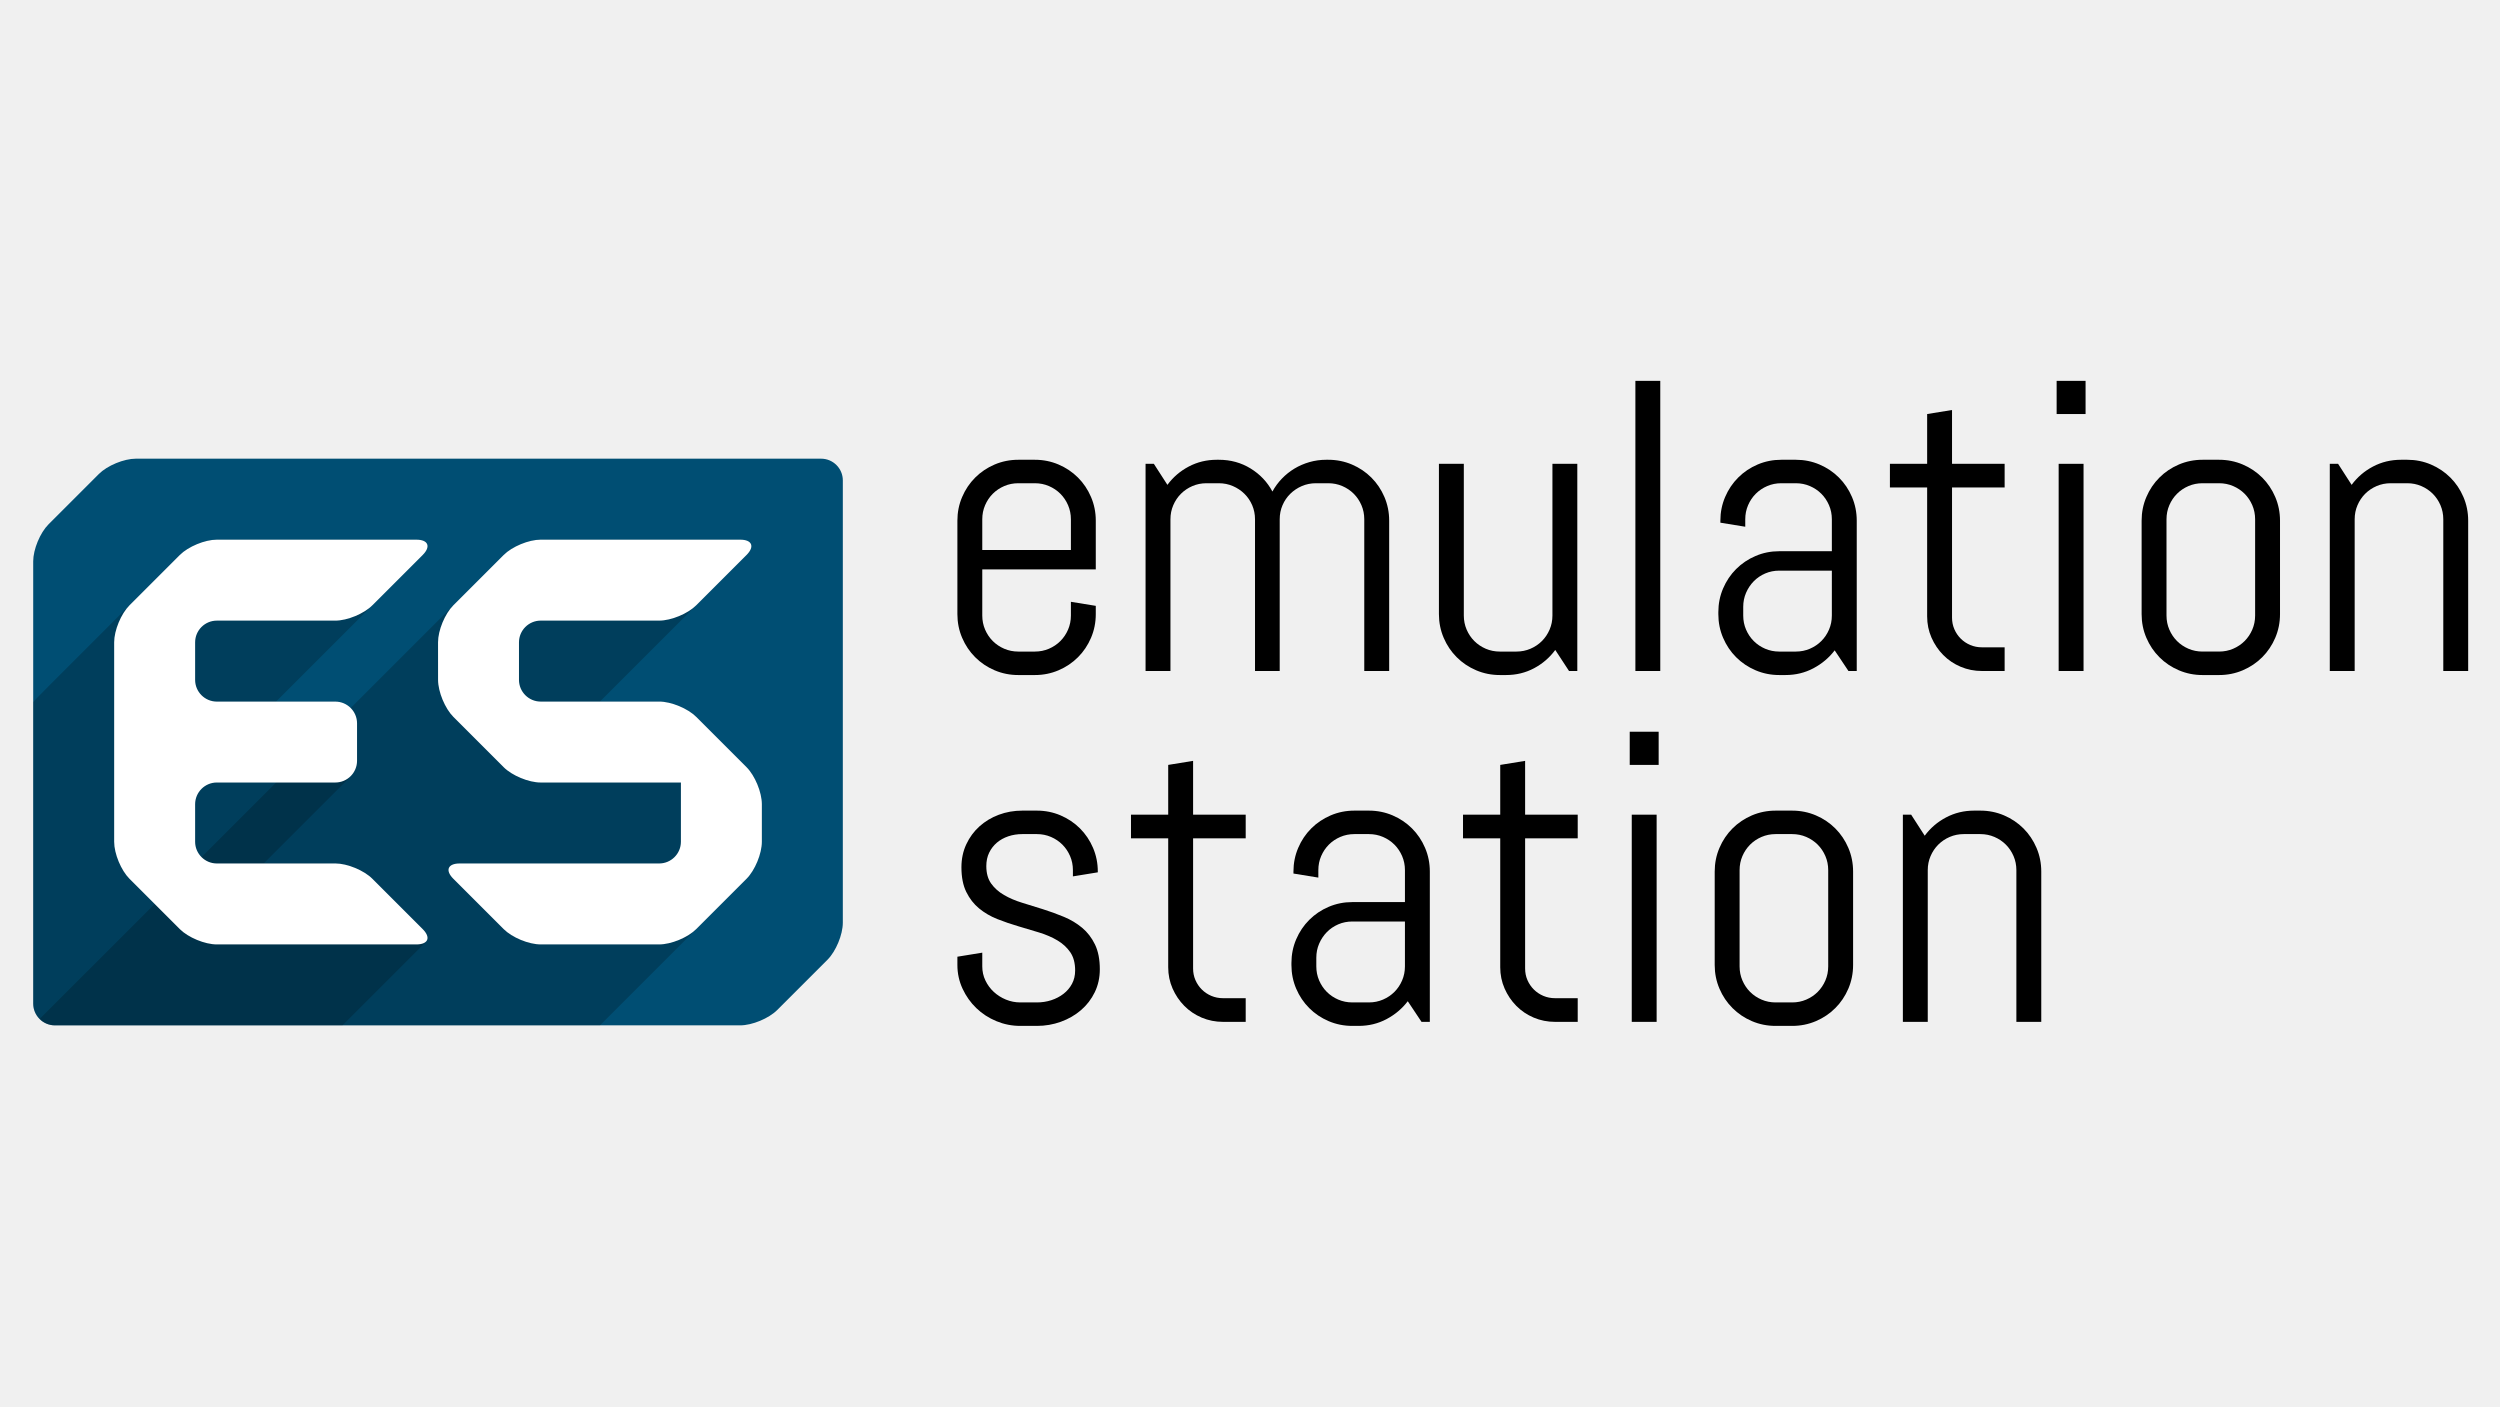
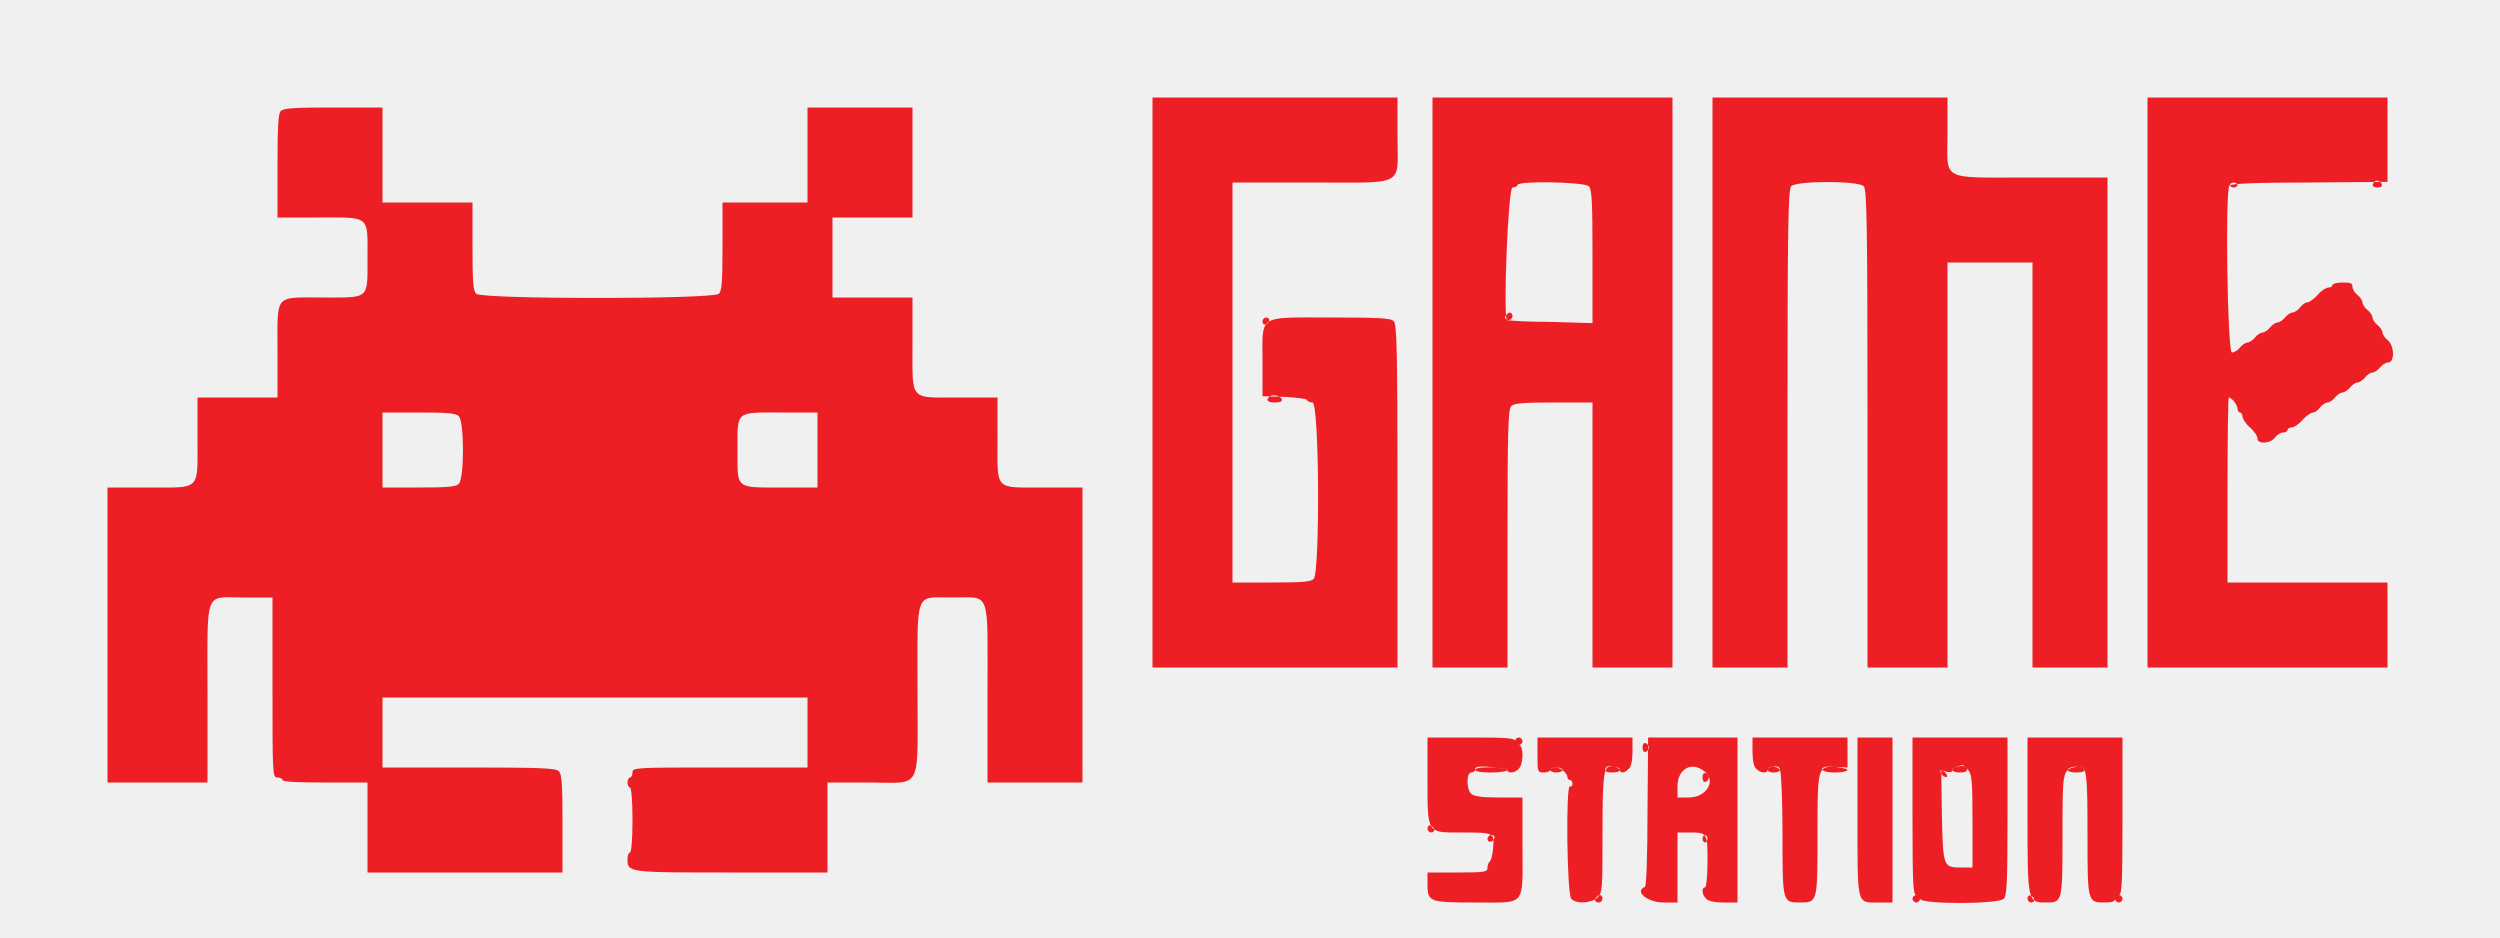
- <svg xmlns="http://www.w3.org/2000/svg" version="1.1" id="Ebene_1" x="0px" y="0px" width="1280px" height="720px" viewBox="0 0 1280 720" enable-background="new 0 0 1280 720" xml:space="preserve">
-   <path fill="#C90012" d="M431.529,442.097L431.529,442.097L431.529,442.097z" />
-   <path fill="#C90012" d="M431.529,359.216L431.529,359.216L431.529,359.216z" />
-   <path fill="#C90012" d="M431.529,276.306L431.529,276.306L431.529,276.306z" />
-   <path fill="#C90012" d="M431.529,317.753L431.529,317.753L431.529,317.753z" />
-   <path fill="#C90012" d="M431.529,483.544L431.529,483.544L431.529,483.544z" />
-   <path fill="#C90012" d="M431.529,400.642L431.529,400.642L431.529,400.642z" />
-   <path fill="#C90012" d="M431.529,234.842L431.529,234.842L431.529,234.842z" />
-   <path fill="#004E73" d="M431.529,245.951c0-6.11-4.999-11.108-11.105-11.108H69.563c-6.112,0-14.644,3.534-18.963,7.855  l-25.745,25.745C20.533,272.764,17,281.296,17,287.406v226.468c0,6.111,4.999,11.109,11.106,11.109h350.86  c6.107,0,14.643-3.535,18.963-7.854l25.741-25.736c4.32-4.317,7.854-12.853,7.854-18.965L431.529,245.951z" />
-   <path opacity="0.2" enable-background="new    " d="M382.22,392.789l-25.73-25.729c-4.319-4.318-12.854-7.854-18.963-7.852H318.28  c-6.112,0.001-11.11,0.001-11.11,0.001s3.532-3.534,7.854-7.855l67.197-67.193c4.32-4.321,2.854-7.855-3.253-7.855H276.832  c-6.111,0-14.643,3.534-18.963,7.855L25.142,516.86c-1.825,1.822-3.517,3.514-4.871,4.867c2.012,2.01,4.786,3.258,7.836,3.258  c0.005,0,0.01,0,0.016,0h99.953h167.988c6.111,0,11.122-0.012,11.133-0.023c0.015-0.016,3.559-3.562,7.88-7.88l67.144-67.132  c4.32-4.316,7.853-12.852,7.853-18.963v-19.235C390.073,405.64,386.54,397.104,382.22,392.789z" />
-   <path fill="#FFFFFF" d="M276.824,400.649c-6.108,0-14.643-3.536-18.96-7.857l-25.71-25.718c-4.321-4.321-7.857-12.855-7.865-18.966  l-0.012-19.246c-0.008-6.11,3.525-14.643,7.846-18.964l25.741-25.737c4.321-4.321,12.852-7.855,18.963-7.855h102.14  c6.107,0,7.573,3.534,3.253,7.855l-25.741,25.737c-4.321,4.321-12.852,7.855-18.963,7.855h-60.688  c-6.112,0-11.11,4.998-11.11,11.108v19.246c0,6.11,4.998,11.108,11.106,11.106l60.702-0.007c6.108-0.002,14.644,3.533,18.963,7.852  l25.73,25.729c4.32,4.315,7.853,12.851,7.853,18.963v19.235c0,6.11-3.532,14.646-7.853,18.963l-25.741,25.74  c-4.321,4.317-12.852,7.854-18.963,7.854h-60.688c-6.112,0-14.643-3.536-18.963-7.854l-25.741-25.74  c-4.32-4.316-2.858-7.854,3.253-7.854h102.14c6.112,0,11.11-4.998,11.11-11.109V411.75c0-6.112,0-11.11,0.003-11.11  c0.004,0-4.994,0-11.103,0L276.824,400.649z" />
-   <g opacity="0.2">
-     <path d="M17.008,370.877c0-6.11,0-11.238,0-11.393c0-0.155,3.532-3.818,7.854-8.138l67.185-67.186   c4.321-4.321,12.855-7.855,18.963-7.855h102.15c6.108,0,7.574,3.534,3.253,7.855l-67.197,67.182   c-4.32,4.321-7.853,7.855-7.853,7.855s4.998,0.002,11.11,0.006l19.228,0.007c6.108,0.004,10.75,4.993,10.318,11.086l-1.114,15.592   c-0.433,6.092-1.707,11.998-2.833,13.123c-1.125,1.125-5.576,5.58-9.896,9.896l-25.201,25.201c-4.32,4.316-7.885,7.885-7.922,7.918   c-0.034,0.035,4.933,0.065,11.041,0.062h17.979c6.108-0.004,14.784,3.379,19.281,7.518l26.836,24.695   c4.497,4.137,8.181,7.623,8.058,7.75c-0.126,0.126-3.766,3.762-8.087,8.083l-34.827,34.849l-147.212,0.002   c-6.107,0-11.105-4.998-11.105-11.11L17.008,370.877z" />
-   </g>
-   <path fill="#FFFFFF" d="M111.01,442.097c-6.107,0-11.105-4.998-11.105-11.109v-19.235c0-6.112,4.998-11.11,11.105-11.11h60.69  c6.108,0,11.106-4.998,11.106-11.109v-19.204c0-6.112-4.998-11.11-11.106-11.11h-60.69c-6.107,0-11.105-4.998-11.105-11.108v-19.246  c0-6.11,4.998-11.108,11.105-11.108h60.69c6.108,0,14.643-3.534,18.964-7.854l25.749-25.741c4.321-4.319,2.855-7.853-3.253-7.853  H111.01c-6.107,0-14.643,3.534-18.963,7.855L66.31,309.9c-4.32,4.321-7.857,12.854-7.857,18.964v102.125  c0,6.111,3.537,14.646,7.857,18.963l25.737,25.74c4.321,4.317,12.855,7.854,18.963,7.854h102.143c6.112,0,7.574-3.536,3.253-7.856  l-25.741-25.744c-4.32-4.321-12.854-7.857-18.964-7.857L111.01,442.097z" />
-   <g>
-     <path d="M558.605,326.562c-1.623,3.8-3.85,7.115-6.682,9.943c-2.832,2.836-6.146,5.06-9.947,6.682   c-3.796,1.623-7.838,2.434-12.117,2.434h-8.496c-4.283,0-8.324-0.812-12.121-2.434c-3.8-1.623-7.115-3.846-9.942-6.682   c-2.836-2.828-5.063-6.143-6.683-9.943c-1.626-3.796-2.434-7.838-2.434-12.121v-47.858c0-4.282,0.808-8.324,2.434-12.12   c1.619-3.801,3.847-7.115,6.683-9.947c2.827-2.833,6.143-5.056,9.942-6.682c3.796-1.619,7.838-2.434,12.121-2.434h8.496   c4.279,0,8.32,0.815,12.117,2.434c3.8,1.626,7.115,3.85,9.947,6.682s5.06,6.146,6.682,9.947c1.623,3.796,2.434,7.838,2.434,12.12   v24.964h-58.114v23.618c0,2.556,0.481,4.956,1.45,7.202c0.965,2.243,2.277,4.195,3.935,5.852c1.661,1.657,3.609,2.97,5.855,3.938   c2.243,0.964,4.643,1.447,7.199,1.447h8.496c2.553,0,4.952-0.482,7.199-1.447c2.243-0.968,4.195-2.281,5.852-3.938   c1.657-1.657,2.971-3.609,3.938-5.852c0.964-2.246,1.451-4.646,1.451-7.202v-7.042l12.739,2.07v4.248   C561.038,318.724,560.228,322.765,558.605,326.562z M548.299,265.855c0-2.553-0.486-4.952-1.451-7.199   c-0.968-2.243-2.281-4.194-3.938-5.852c-1.656-1.658-3.608-2.97-5.852-3.938c-2.247-0.964-4.646-1.45-7.199-1.45h-8.496   c-2.557,0-4.956,0.486-7.199,1.45c-2.246,0.969-4.194,2.281-5.855,3.938c-1.657,1.657-2.97,3.609-3.934,5.852   c-0.969,2.247-1.451,4.646-1.451,7.199V281.6h45.375L548.299,265.855L548.299,265.855z" />
-     <path d="M698.506,343.55v-77.695c0-2.553-0.482-4.952-1.45-7.199c-0.969-2.243-2.277-4.194-3.938-5.852   c-1.652-1.657-3.608-2.97-5.852-3.938c-2.247-0.964-4.646-1.45-7.199-1.45h-6.317c-2.558,0-4.956,0.486-7.202,1.45   c-2.243,0.969-4.21,2.281-5.902,3.938c-1.695,1.657-3.023,3.609-3.991,5.852c-0.965,2.247-1.445,4.646-1.445,7.199v77.695h-12.643   v-77.695c0-2.553-0.482-4.952-1.45-7.199c-0.968-2.243-2.296-4.194-3.987-5.852c-1.691-1.657-3.658-2.97-5.905-3.938   c-2.242-0.964-4.643-1.45-7.199-1.45h-6.318c-2.557,0-4.956,0.486-7.198,1.45c-2.247,0.969-4.195,2.281-5.855,3.938   c-1.657,1.657-2.97,3.609-3.935,5.852c-0.968,2.247-1.45,4.646-1.45,7.199v77.695h-12.741V237.474h4.244l6.943,10.773   c2.899-3.938,6.54-7.061,10.93-9.376c4.382-2.312,9.166-3.471,14.344-3.471h1.037c6.009,0,11.428,1.485,16.266,4.455   c4.833,2.97,8.562,6.908,11.187,11.811c1.312-2.419,2.936-4.627,4.869-6.629c1.933-2.005,4.075-3.712,6.422-5.128   c2.35-1.416,4.906-2.522,7.669-3.318c2.76-0.792,5.626-1.19,8.596-1.19h1.037c4.279,0,8.32,0.815,12.121,2.434   c3.796,1.626,7.114,3.85,9.946,6.682c2.828,2.832,5.056,6.146,6.683,9.947c1.618,3.796,2.435,7.838,2.435,12.12v76.968h-12.747   V343.55z" />
-     <path d="M803.343,343.55l-7.046-10.773c-2.901,3.938-6.525,7.061-10.878,9.376c-4.348,2.312-9.115,3.467-14.294,3.467h-3.211   c-4.286,0-8.323-0.812-12.12-2.434c-3.801-1.623-7.114-3.846-9.946-6.682c-2.832-2.828-5.061-6.143-6.684-9.943   c-1.622-3.796-2.434-7.838-2.434-12.121v-76.966h12.744v77.691c0,2.556,0.481,4.956,1.446,7.202   c0.969,2.243,2.28,4.195,3.938,5.852c1.657,1.657,3.609,2.97,5.852,3.938c2.242,0.964,4.646,1.447,7.203,1.447h8.496   c2.549,0,4.952-0.482,7.194-1.447c2.243-0.968,4.198-2.281,5.854-3.938c1.657-1.657,2.971-3.609,3.936-5.852   c0.969-2.246,1.454-4.646,1.454-7.202v-77.691h12.736V343.55H803.343z" />
-     <path d="M837.319,343.55V195h12.74v148.55H837.319z" />
-     <path d="M946.404,343.55l-7.046-10.567c-2.9,3.8-6.525,6.854-10.881,9.17c-4.348,2.312-9.116,3.467-14.29,3.467h-3.215   c-4.282,0-8.32-0.812-12.116-2.434c-3.805-1.623-7.119-3.846-9.947-6.682c-2.836-2.828-5.062-6.143-6.682-9.943   c-1.627-3.796-2.436-7.838-2.436-12.121v-1.037c0-4.279,0.809-8.32,2.436-12.121c1.618-3.796,3.846-7.111,6.682-9.943   c2.828-2.832,6.144-5.06,9.947-6.682c3.796-1.623,7.834-2.434,12.116-2.434h26.936v-16.368c0-2.553-0.481-4.952-1.45-7.199   c-0.969-2.243-2.276-4.194-3.938-5.852c-1.653-1.657-3.609-2.97-5.853-3.938c-2.246-0.964-4.646-1.45-7.198-1.45h-7.459   c-2.558,0-4.956,0.486-7.198,1.45c-2.247,0.969-4.195,2.281-5.856,3.938c-1.652,1.657-2.97,3.609-3.934,5.852   c-0.969,2.247-1.451,4.646-1.451,7.199v3.835l-12.74-2.075v-1.033c0-4.282,0.812-8.324,2.436-12.12   c1.622-3.801,3.85-7.115,6.682-9.947c2.828-2.833,6.146-5.056,9.943-6.682c3.796-1.619,7.838-2.434,12.12-2.434h7.459   c4.278,0,8.319,0.815,12.117,2.434c3.8,1.626,7.113,3.85,9.949,6.682c2.828,2.832,5.057,6.146,6.68,9.947   c1.622,3.796,2.434,7.838,2.434,12.12v76.968H946.404L946.404,343.55z M937.907,292.167h-26.936c-2.558,0-4.956,0.486-7.199,1.451   c-2.246,0.968-4.194,2.296-5.852,3.988c-1.661,1.695-2.971,3.663-3.938,5.905c-0.969,2.247-1.451,4.646-1.451,7.203v4.451   c0,2.556,0.482,4.956,1.451,7.202c0.968,2.243,2.276,4.195,3.938,5.852c1.656,1.657,3.604,2.97,5.852,3.938   c2.243,0.964,4.643,1.447,7.199,1.447h8.496c2.553,0,4.952-0.482,7.198-1.447c2.242-0.968,4.198-2.281,5.853-3.938   c1.661-1.657,2.97-3.609,3.938-5.852c0.969-2.246,1.45-4.646,1.45-7.202L937.907,292.167L937.907,292.167z" />
-     <path d="M1014.772,343.55c-3.865,0-7.509-0.724-10.931-2.174c-3.418-1.451-6.389-3.456-8.909-6.009   c-2.52-2.557-4.524-5.526-6.009-8.91c-1.485-3.383-2.225-7.007-2.225-10.876V249.59h-19.062v-12.116h19.062v-25.485l12.74-2.07   v27.555h26.936v12.116h-26.936v66.611c0,2.143,0.398,4.129,1.194,5.955c0.788,1.833,1.879,3.437,3.261,4.818   c1.382,1.381,3.004,2.472,4.868,3.264c1.866,0.792,3.864,1.189,6.009,1.189h11.604v12.121L1014.772,343.55L1014.772,343.55z" />
-     <path d="M1052.996,211.989V195h14.815v16.989H1052.996z M1054.033,343.55V237.474h12.741V343.55H1054.033z" />
-     <path d="M1164.93,326.562c-1.623,3.8-3.852,7.115-6.679,9.943c-2.837,2.836-6.15,5.06-9.95,6.682   c-3.797,1.623-7.838,2.434-12.117,2.434h-8.496c-4.282,0-8.319-0.812-12.116-2.434c-3.805-1.623-7.119-3.846-9.946-6.682   c-2.837-2.828-5.062-6.143-6.683-9.943c-1.627-3.796-2.435-7.838-2.435-12.121v-47.858c0-4.282,0.808-8.324,2.435-12.12   c1.619-3.801,3.846-7.115,6.683-9.947c2.827-2.833,6.143-5.056,9.946-6.682c3.797-1.619,7.834-2.434,12.116-2.434h8.496   c4.279,0,8.32,0.815,12.117,2.434c3.8,1.626,7.114,3.85,9.95,6.682c2.827,2.832,5.056,6.146,6.679,9.947   c1.622,3.796,2.434,7.838,2.434,12.12v47.858C1167.363,318.724,1166.552,322.765,1164.93,326.562z M1154.622,265.855   c0-2.553-0.481-4.952-1.449-7.199c-0.97-2.243-2.277-4.194-3.938-5.852c-1.653-1.657-3.608-2.97-5.852-3.938   c-2.246-0.964-4.646-1.45-7.199-1.45h-8.496c-2.557,0-4.956,0.486-7.198,1.45c-2.247,0.969-4.194,2.281-5.852,3.938   c-1.661,1.657-2.971,3.609-3.938,5.852c-0.969,2.247-1.45,4.646-1.45,7.199v49.309c0,2.556,0.481,4.956,1.45,7.202   c0.968,2.243,2.277,4.195,3.938,5.852c1.656,1.657,3.604,2.97,5.852,3.938c2.242,0.964,4.643,1.447,7.198,1.447h8.496   c2.553,0,4.953-0.482,7.199-1.447c2.243-0.968,4.197-2.281,5.852-3.938c1.661-1.657,2.97-3.609,3.938-5.852   c0.968-2.246,1.449-4.646,1.449-7.202V265.855z" />
-     <path d="M1250.964,343.55v-77.695c0-2.553-0.486-4.952-1.451-7.199c-0.969-2.243-2.28-4.194-3.935-5.852   c-1.661-1.657-3.612-2.97-5.855-3.938c-2.242-0.964-4.646-1.45-7.198-1.45h-8.492c-2.557,0-4.96,0.486-7.203,1.45   c-2.241,0.969-4.193,2.281-5.854,3.938c-1.653,1.657-2.97,3.609-3.935,5.852c-0.969,2.247-1.45,4.646-1.45,7.199v77.695h-12.74   V237.474h4.248l6.938,10.773c2.9-3.938,6.541-7.061,10.931-9.376c4.382-2.312,9.166-3.471,14.348-3.471h3.211   c4.282,0,8.32,0.815,12.12,2.434c3.797,1.626,7.111,3.85,9.943,6.682s5.06,6.146,6.682,9.947c1.623,3.796,2.436,7.838,2.436,12.12   v76.968L1250.964,343.55L1250.964,343.55z" />
-     <path d="M563.109,496.258c0,4.278-0.865,8.198-2.587,11.757c-1.729,3.561-4.076,6.613-7.046,9.17   c-2.97,2.558-6.406,4.539-10.307,5.955c-3.903,1.416-7.995,2.12-12.277,2.12H522.4c-4.283,0-8.377-0.812-12.277-2.434   c-3.903-1.623-7.32-3.843-10.257-6.683c-2.936-2.824-5.28-6.14-7.042-9.943c-1.76-3.797-2.641-7.838-2.641-12.116v-4.248   l12.74-2.074v7.042c0,2.557,0.531,4.961,1.604,7.202c1.071,2.243,2.503,4.194,4.301,5.854c1.795,1.654,3.866,2.971,6.217,3.936   c2.346,0.965,4.799,1.447,7.354,1.447h8.492c2.557,0,5.006-0.376,7.355-1.135c2.347-0.765,4.437-1.852,6.27-3.268   c1.829-1.416,3.28-3.123,4.351-5.129c1.068-1.997,1.604-4.277,1.604-6.835c0-3.797-0.827-6.903-2.488-9.323   c-1.657-2.419-3.85-4.438-6.575-6.062c-2.729-1.623-5.836-2.964-9.322-4.034c-3.49-1.071-7.065-2.145-10.725-3.215   c-3.663-1.071-7.236-2.296-10.724-3.674c-3.486-1.387-6.594-3.2-9.323-5.442c-2.729-2.242-4.918-5.06-6.575-8.442   c-1.661-3.384-2.487-7.593-2.487-12.638c0-4.278,0.826-8.196,2.487-11.757c1.657-3.561,3.9-6.613,6.732-9.17   s6.127-4.539,9.893-5.955c3.763-1.416,7.785-2.128,12.067-2.128h7.459c4.283,0,8.324,0.819,12.121,2.435   c3.796,1.631,7.115,3.851,9.947,6.682c2.827,2.834,5.056,6.146,6.682,9.951c1.619,3.797,2.434,7.838,2.434,12.117v0.413   l-12.744,2.074v-3.215c0-2.55-0.481-4.953-1.45-7.195c-0.97-2.241-2.277-4.194-3.935-5.854c-1.657-1.653-3.608-2.971-5.854-3.936   c-2.243-0.964-4.644-1.453-7.199-1.453h-7.459c-2.553,0-4.956,0.383-7.199,1.141c-2.243,0.766-4.195,1.853-5.852,3.261   c-1.657,1.424-2.971,3.13-3.938,5.128c-0.969,2.006-1.451,4.287-1.451,6.844c0,3.658,0.831,6.645,2.488,8.955   c1.657,2.319,3.85,4.271,6.579,5.855c2.725,1.592,5.833,2.916,9.323,3.986c3.486,1.072,7.042,2.174,10.67,3.314   c3.625,1.141,7.18,2.436,10.67,3.889c3.486,1.446,6.594,3.314,9.323,5.588c2.729,2.28,4.922,5.129,6.579,8.551   C562.282,486.989,563.109,491.214,563.109,496.258z" />
-     <path d="M626.196,523.194c-3.865,0-7.509-0.729-10.926-2.174c-3.421-1.455-6.392-3.461-8.91-6.01   c-2.521-2.557-4.522-5.525-6.008-8.908c-1.485-3.385-2.229-7.013-2.229-10.877v-65.996h-19.059v-12.117h19.059v-25.479l12.74-2.073   v27.555H637.8v12.117h-26.937v66.614c0,2.144,0.398,4.126,1.194,5.955c0.792,1.829,1.879,3.437,3.261,4.813   c1.381,1.386,3.004,2.473,4.868,3.27c1.868,0.788,3.869,1.188,6.008,1.188h11.604v12.123H626.196L626.196,523.194z" />
-     <path d="M727.821,523.194l-7.042-10.57c-2.899,3.804-6.527,6.857-10.876,9.169c-4.352,2.312-9.116,3.468-14.299,3.468h-3.207   c-4.286,0-8.328-0.812-12.124-2.434c-3.801-1.623-7.114-3.844-9.943-6.684c-2.836-2.824-5.062-6.139-6.682-9.942   c-1.627-3.796-2.435-7.839-2.435-12.116v-1.041c0-4.277,0.808-8.32,2.435-12.116c1.618-3.797,3.846-7.11,6.682-9.942   c2.829-2.832,6.144-5.061,9.943-6.683c3.796-1.622,7.838-2.435,12.124-2.435h26.932v-16.372c0-2.549-0.485-4.953-1.449-7.195   c-0.97-2.241-2.281-4.194-3.936-5.854c-1.661-1.653-3.612-2.971-5.854-3.936c-2.242-0.964-4.646-1.453-7.199-1.453h-7.459   c-2.557,0-4.956,0.489-7.202,1.453c-2.243,0.965-4.194,2.281-5.852,3.936c-1.657,1.66-2.971,3.613-3.936,5.854   c-0.969,2.242-1.45,4.646-1.45,7.195v3.834l-12.744-2.074v-1.032c0-4.279,0.812-8.32,2.435-12.117   c1.623-3.805,3.85-7.117,6.683-9.95c2.832-2.832,6.146-5.052,9.946-6.683c3.796-1.615,7.838-2.435,12.12-2.435h7.459   c4.283,0,8.32,0.819,12.121,2.435c3.797,1.631,7.109,3.851,9.941,6.683c2.832,2.833,5.061,6.146,6.684,9.95   c1.623,3.797,2.434,7.838,2.434,12.117v76.971H727.821L727.821,523.194z M719.328,471.81h-26.932c-2.561,0-4.96,0.482-7.202,1.447   c-2.247,0.973-4.193,2.296-5.854,3.988c-1.657,1.699-2.971,3.666-3.936,5.908c-0.969,2.242-1.45,4.646-1.45,7.203v4.446   c0,2.558,0.481,4.96,1.45,7.202c0.965,2.243,2.277,4.194,3.936,5.855c1.661,1.652,3.607,2.97,5.854,3.935   c2.242,0.965,4.643,1.447,7.202,1.447h8.492c2.553,0,4.957-0.482,7.199-1.447c2.241-0.965,4.193-2.28,5.854-3.935   c1.653-1.661,2.966-3.612,3.936-5.855c0.964-2.242,1.449-4.646,1.449-7.202L719.328,471.81L719.328,471.81z" />
-     <path d="M796.193,523.194c-3.869,0-7.513-0.729-10.927-2.174c-3.421-1.455-6.392-3.461-8.909-6.01   c-2.526-2.557-4.523-5.525-6.009-8.908c-1.485-3.385-2.229-7.013-2.229-10.877v-65.996h-19.059v-12.117h19.059v-25.479   l12.741-2.073v27.555h26.932v12.117h-26.932v66.614c0,2.144,0.395,4.126,1.189,5.955c0.796,1.829,1.883,3.437,3.265,4.813   c1.382,1.386,3.005,2.473,4.868,3.27c1.864,0.788,3.869,1.188,6.009,1.188h11.6v12.123H796.193L796.193,523.194z" />
-     <path d="M834.419,391.632v-16.988h14.813v16.988H834.419z M835.455,523.194V417.113h12.74v106.081H835.455z" />
-     <path d="M946.351,506.201c-1.623,3.805-3.85,7.118-6.682,9.942c-2.832,2.84-6.146,5.061-9.943,6.684   c-3.801,1.622-7.838,2.434-12.12,2.434h-8.493c-4.286,0-8.327-0.812-12.124-2.434c-3.796-1.623-7.109-3.844-9.941-6.684   c-2.832-2.824-5.061-6.139-6.684-9.942c-1.623-3.796-2.435-7.839-2.435-12.116v-47.861c0-4.279,0.812-8.32,2.435-12.117   c1.623-3.805,3.852-7.117,6.684-9.95c2.831-2.832,6.146-5.052,9.941-6.683c3.797-1.615,7.838-2.435,12.124-2.435h8.493   c4.282,0,8.319,0.819,12.12,2.435c3.797,1.631,7.111,3.851,9.943,6.683c2.831,2.833,5.059,6.146,6.682,9.95   c1.623,3.797,2.434,7.838,2.434,12.117v47.861C948.783,498.363,947.974,502.405,946.351,506.201z M936.044,445.496   c0-2.549-0.485-4.953-1.45-7.195c-0.968-2.241-2.281-4.194-3.936-5.854c-1.661-1.653-3.611-2.971-5.854-3.936   c-2.242-0.964-4.646-1.453-7.198-1.453h-8.493c-2.557,0-4.96,0.489-7.202,1.453c-2.242,0.965-4.193,2.281-5.854,3.936   c-1.653,1.66-2.97,3.613-3.936,5.854c-0.968,2.242-1.449,4.646-1.449,7.195v49.31c0,2.557,0.481,4.959,1.449,7.201   c0.966,2.243,2.281,4.194,3.936,5.855c1.661,1.652,3.612,2.97,5.854,3.935c2.242,0.966,4.646,1.447,7.202,1.447h8.493   c2.553,0,4.956-0.481,7.198-1.447c2.243-0.965,4.193-2.28,5.854-3.935c1.653-1.661,2.968-3.612,3.936-5.855   c0.965-2.242,1.45-4.646,1.45-7.201V445.496z" />
-     <path d="M1032.385,523.194v-77.698c0-2.549-0.482-4.953-1.45-7.195c-0.969-2.241-2.277-4.194-3.938-5.854   c-1.652-1.653-3.608-2.971-5.852-3.936c-2.247-0.964-4.646-1.453-7.199-1.453h-8.496c-2.557,0-4.956,0.489-7.198,1.453   c-2.246,0.965-4.194,2.281-5.853,3.936c-1.661,1.66-2.97,3.613-3.938,5.854c-0.97,2.242-1.451,4.646-1.451,7.195v77.698h-12.74   V417.113h4.244l6.942,10.776c2.9-3.94,6.545-7.063,10.931-9.375c4.386-2.312,9.17-3.477,14.344-3.477h3.215   c4.278,0,8.32,0.818,12.117,2.436c3.8,1.629,7.114,3.85,9.95,6.682c2.828,2.833,5.056,6.146,6.679,9.951   c1.622,3.795,2.435,7.838,2.435,12.115v76.973H1032.385L1032.385,523.194z" />
-   </g>
+ <svg xmlns="http://www.w3.org/2000/svg" version="1.1" width="400" height="150">
+   <path d="M184.4 61.2L184.4 106.8 204 106.8 223.6 106.8 223.6 79.4C223.6 56.1 223.5 51.9 223 51.4 222.6 50.9 220.7 50.8 213 50.8 201.1 50.8 202 50.2 202 57.9L202 63.4 205.5 63.5C207.4 63.6 209.1 63.8 209.1 64 209.2 64.2 209.6 64.4 210 64.4 211.1 64.4 211.2 91.6 210.2 92.6 209.8 93.1 208.3 93.2 203.4 93.2L197.2 93.2 197.2 61.2 197.2 29.2 209.8 29.2C225.1 29.2 223.6 30 223.6 21.8L223.6 15.6 204 15.6 184.4 15.6 184.4 61.2M229.2 61.2L229.2 106.8 235.2 106.8 241.2 106.8 241.2 86.2C241.2 68.8 241.3 65.5 241.8 65 242.2 64.5 243.7 64.4 248.6 64.4L254.8 64.4 254.8 85.6 254.8 106.8 261.2 106.8 267.6 106.8 267.6 61.2 267.6 15.6 248.4 15.6 229.2 15.6 229.2 61.2M274 61.2L274 106.8 280 106.8 286 106.8 286 68.6C286 36 286.1 30.3 286.6 29.8 287.4 28.9 297.4 28.9 298.2 29.8 298.7 30.3 298.8 36 298.8 68.6L298.8 106.8 305.2 106.8 311.6 106.8 311.6 74.4 311.6 42 318.4 42 325.2 42 325.2 74.4 325.2 106.8 331.2 106.8 337.2 106.8 337.2 67.6 337.2 28.4 325 28.4C310.2 28.4 311.6 29.1 311.6 21.4L311.6 15.6 292.8 15.6 274 15.6 274 61.2M343.6 61.2L343.6 106.8 362.8 106.8 382 106.8 382 100 382 93.2 369.2 93.2 356.4 93.2 356.4 78.4C356.4 70.3 356.5 63.6 356.6 63.6 357.1 63.6 358 64.8 358 65.4 358 65.7 358.2 66 358.4 66 358.6 66 358.8 66.3 358.8 66.6 358.8 67 359.3 67.8 360 68.4 360.7 69 361.2 69.8 361.2 70.2 361.2 71.1 363.3 71 364 70 364.3 69.6 364.9 69.2 365.3 69.2 365.7 69.2 366 69 366 68.8 366 68.6 366.3 68.4 366.6 68.4 367 68.4 367.8 67.9 368.4 67.2 369 66.5 369.8 66 370.1 66 370.4 66 370.9 65.6 371.2 65.2 371.5 64.8 372.1 64.4 372.4 64.4 372.7 64.4 373.3 64 373.6 63.6 373.9 63.2 374.5 62.8 374.8 62.8 375.1 62.8 375.7 62.4 376 62 376.3 61.6 376.9 61.2 377.2 61.2 377.5 61.2 378.1 60.8 378.4 60.4 378.7 60 379.3 59.6 379.6 59.6 379.9 59.6 380.5 59.2 380.8 58.8 381.1 58.4 381.7 58 382.1 58 383.2 58 383.1 55.2 382 54.4 381.6 54.1 381.2 53.5 381.2 53.2 381.2 52.9 380.8 52.3 380.4 52 380 51.7 379.6 51.1 379.6 50.8 379.6 50.5 379.2 49.9 378.8 49.6 378.4 49.3 378 48.7 378 48.4 378 48.1 377.6 47.5 377.2 47.2 376.8 46.9 376.4 46.3 376.4 45.9 376.4 45.3 376.1 45.2 374.8 45.2 373.9 45.2 373.2 45.4 373.2 45.6 373.2 45.8 372.9 46 372.6 46 372.2 46 371.4 46.5 370.8 47.2 370.2 47.9 369.4 48.4 369.1 48.4 368.8 48.4 368.3 48.8 368 49.2 367.7 49.6 367.1 50 366.8 50 366.5 50 365.9 50.4 365.6 50.8 365.3 51.2 364.7 51.6 364.4 51.6 364.1 51.6 363.5 52 363.2 52.4 362.9 52.8 362.3 53.2 362 53.2 361.7 53.2 361.1 53.6 360.8 54 360.5 54.4 359.9 54.8 359.6 54.8 359.3 54.8 358.7 55.2 358.4 55.6 358.1 56 357.5 56.4 357.1 56.4 356.4 56.4 356 30.9 356.7 29.7 357 29.4 360.2 29.2 369.5 29.2L382 29.1 382 22.4 382 15.6 362.8 15.6 343.6 15.6 343.6 61.2M44.9 17.8C44.5 18.2 44.4 20.6 44.4 26.6L44.4 34.8 51 34.8C59.3 34.8 58.8 34.4 58.8 41.2 58.8 48 59.2 47.6 51.6 47.6 43.8 47.6 44.4 46.9 44.4 56.2L44.4 63.6 38 63.6 31.6 63.6 31.6 70.2C31.6 78.6 32.2 78 23.8 78L17.2 78 17.2 101.6 17.2 125.2 25.2 125.2 33.2 125.2 33.2 111C33.2 94 32.6 95.6 39 95.6L43.6 95.6 43.6 110C43.6 124.1 43.6 124.4 44.4 124.4 44.8 124.4 45.2 124.6 45.2 124.8 45.2 125.1 47.7 125.2 52 125.2L58.8 125.2 58.8 132.4 58.8 139.6 74.4 139.6 90 139.6 90 131.8C90 125.5 89.9 123.8 89.4 123.4 89 122.9 86.5 122.8 75 122.8L61.2 122.8 61.2 117.2 61.2 111.6 95.2 111.6 129.2 111.6 129.2 117.2 129.2 122.8 115.2 122.8C101.5 122.8 101.2 122.8 101.2 123.6 101.2 124 101 124.4 100.8 124.4 100.6 124.4 100.4 124.8 100.4 125.2 100.4 125.6 100.6 126 100.8 126 101 126 101.2 128 101.2 131.2 101.2 134.4 101 136.4 100.8 136.4 100.6 136.4 100.4 136.9 100.4 137.4 100.4 139.6 100.3 139.6 117 139.6L132.4 139.6 132.4 132.4 132.4 125.2 139 125.2C147.7 125.2 146.8 126.9 146.8 110.4 146.8 94.2 146.3 95.6 152.4 95.6 158.6 95.6 158 94.1 158 111L158 125.2 165.6 125.2 173.2 125.2 173.2 101.6 173.2 78 167 78C159 78 159.6 78.6 159.6 70.2L159.6 63.6 153.4 63.6C145.4 63.6 146 64.3 146 55L146 47.6 139.6 47.6 133.2 47.6 133.2 41.2 133.2 34.8 139.6 34.8 146 34.8 146 26 146 17.2 137.6 17.2 129.2 17.2 129.2 24.8 129.2 32.4 122.4 32.4 115.6 32.4 115.6 39.4C115.6 45 115.5 46.6 115 47 114.2 47.9 77 47.9 76.2 47 75.7 46.6 75.6 45 75.6 39.4L75.6 32.4 68.4 32.4 61.2 32.4 61.2 24.8 61.2 17.2 53.3 17.2C47 17.2 45.3 17.3 44.9 17.8M254.2 29.8C254.7 30.2 254.8 32.3 254.8 41L254.8 51.7 248 51.5C244.3 51.5 241.2 51.3 241.1 51.2 240.5 50.2 241.3 30 242 30 242.4 30 242.8 29.8 242.8 29.6 242.8 28.9 253.5 29.1 254.2 29.8M73.4 66.6C74.3 67.4 74.3 76.6 73.4 77.4 73 77.9 71.5 78 67 78L61.2 78 61.2 72 61.2 66 67 66C71.5 66 73 66.1 73.4 66.6M130.8 72L130.8 78 125 78C117.6 78 118 78.3 118 72 118 65.7 117.6 66 124.9 66L130.8 66 130.8 72M228.4 124.8C228.4 133.4 228.3 133.2 233.7 133.2 239.1 133.2 239.1 133.2 238.9 135.7 238.8 136.9 238.5 137.9 238.3 137.9 238.2 138 238 138.4 238 138.8 238 139.5 237.7 139.6 233.2 139.6L228.4 139.6 228.4 141.4C228.4 144.3 228.6 144.4 236 144.4 244.3 144.4 243.6 145.2 243.6 135.4L243.6 127.6 239.8 127.6C237 127.6 235.8 127.4 235.4 127 234.6 126.3 234.6 123.6 235.4 123.6 235.7 123.6 236 123.4 236.1 123.1 236.3 122.6 240.9 122.7 241.1 123.2 241.3 123.8 242.4 123.7 243 123 243.8 122.2 243.8 119.2 243 119.2 242.7 119.2 242.4 118.9 242.4 118.6 242.4 118.1 241.4 118 235.4 118L228.4 118 228.4 124.8M246 120.8C246 123.5 246 123.6 247 123.6 247.6 123.6 248 123.4 248 123.2 248 123 248.4 122.8 248.8 122.8 249.7 122.8 250.8 123.7 250.8 124.4 250.8 124.6 251 124.8 251.2 124.8 251.4 124.8 251.6 125.1 251.6 125.4 251.6 125.8 251.4 125.9 251.2 125.8 250.5 125.4 250.7 143.1 251.4 143.8 252.2 144.7 254.7 144.5 255.6 143.6 256.4 142.8 256.4 142.3 256.4 133.3 256.4 123.1 256.6 122.2 258.3 122.7 258.8 122.8 259.2 123.1 259.2 123.2 259.2 123.8 260 123.7 260.6 123 261 122.7 261.2 121.6 261.2 120.2L261.2 118 253.6 118 246 118 246 120.8M263.6 129.9C263.6 137.2 263.4 141.9 263.2 141.9 261.4 142.6 263.6 144.4 266.2 144.4L268.4 144.4 268.4 138.8 268.4 133.2 270.2 133.2C273.2 133.2 273.2 133.2 273.2 137.8 273.2 140.3 273 142 272.8 142 272.2 142 272.3 143.2 273 143.8 273.3 144.2 274.4 144.4 275.8 144.4L278 144.4 278 131.2 278 118 270.8 118 263.7 118 263.6 129.9M280.4 120.2C280.4 121.6 280.6 122.7 281 123 281.6 123.7 282.8 123.8 282.8 123.2 282.8 122.5 284.4 122.5 284.8 123.2 285 123.6 285.2 128 285.2 133.6 285.2 144.4 285.2 144.4 288 144.4 290.8 144.4 290.8 144.4 290.8 133.6 290.8 122.6 290.8 122.6 293.8 122.7L295.6 122.8 295.6 120.4 295.6 118 288 118 280.4 118 280.4 120.2M297.2 130.6C297.2 145.1 297 144.4 300.6 144.4L302.8 144.4 302.8 131.2 302.8 118 300 118 297.2 118 297.2 130.6M306 130.6C306 141.5 306.1 143.2 306.6 143.2 306.9 143.2 307.2 143.5 307.2 143.8 307.2 144.7 319.8 144.7 320.6 143.8 321.1 143.4 321.2 141 321.2 130.6L321.2 118 313.6 118 306 118 306 130.6M324.4 130.4C324.4 144.4 324.4 144.4 327.4 144.4 330 144.4 330 144.3 330 133.6 330 123.2 330 123.2 332.1 122.7 333.9 122.2 334 123.1 334 133.6 334 144.4 334 144.4 336.8 144.4 338 144.4 338.4 144.2 338.4 143.8 338.4 143.5 338.7 143.2 339 143.2 339.5 143.2 339.6 141.5 339.6 130.6L339.6 118 332 118 324.4 118 324.4 130.4M314.9 123.2C315.5 123.9 315.6 125 315.6 131.4L315.6 138.8 313.8 138.8C310.9 138.8 310.9 138.7 310.7 130.5L310.6 123.2 311.5 123.5C312 123.6 312.4 123.5 312.4 123.3 312.4 122.9 312.8 122.7 314 122.4 314.1 122.4 314.5 122.8 314.9 123.2M272.8 123.5C274.6 125 273 127.6 270.2 127.6L268.4 127.6 268.4 125.8C268.4 123 270.7 121.7 272.8 123.5M379.9 29.1C379.4 29.6 379.6 30 380.4 30 380.9 30 381.2 29.8 381.1 29.5 380.9 28.9 380.2 28.7 379.9 29.1M356.8 29.6C356.8 29.8 357.1 30 357.4 30 357.7 30 358 29.8 358 29.6 358 29.4 357.7 29.2 357.4 29.2 357.1 29.2 356.8 29.4 356.8 29.6M241.1 50.3C240.6 50.7 240.8 51.2 241.4 51.2 241.7 51.2 242 50.9 242 50.6 242 50 241.5 49.8 241.1 50.3M202 51.4C202 51.8 202.2 52 202.5 51.9 203.2 51.7 203.3 50.8 202.6 50.8 202.3 50.8 202 51.1 202 51.4M203.1 63.5C202.5 64 202.8 64.4 204 64.4 204.8 64.4 205.2 64.2 205.1 63.9 204.9 63.3 203.5 63 203.1 63.5M242.4 118.6C242.4 118.9 242.7 119.2 243 119.2 243.3 119.2 243.6 118.9 243.6 118.6 243.6 118.3 243.3 118 243 118 242.7 118 242.4 118.3 242.4 118.6M262.8 119.6C262.8 120.1 263 120.4 263.3 120.3 263.6 120.2 263.8 119.9 263.8 119.6 263.8 119.3 263.6 119 263.3 118.9 263 118.8 262.8 119.1 262.8 119.6M236.2 122.8C235.6 123.3 236.3 123.6 238.6 123.6 240 123.6 241.2 123.4 241.2 123.2 241.2 122.9 236.5 122.4 236.2 122.8M257.1 122.7C256.5 123.2 256.8 123.6 258 123.6 258.7 123.6 259.2 123.4 259.2 123.2 259.2 123 259 122.8 258.8 122.8 258.6 122.8 258.2 122.7 257.9 122.6 257.6 122.5 257.2 122.5 257.1 122.7M283.5 122.7C282.4 122.9 282.7 123.6 283.8 123.6 284.4 123.6 284.8 123.4 284.8 123.2 284.8 122.7 284.3 122.5 283.5 122.7M292 122.7C290.9 123.1 291.8 123.6 293.6 123.6 294.7 123.6 295.6 123.4 295.6 123.2 295.6 122.9 292.8 122.5 292 122.7M313.1 122.7C311.9 123 312.3 123.6 313.6 123.6 314.4 123.6 314.8 123.4 314.7 123.1 314.5 122.6 314.1 122.4 313.1 122.7M331.7 122.7C330.3 123 330.7 123.6 332.2 123.6 333.2 123.6 333.6 123.4 333.5 123.1 333.3 122.6 332.9 122.5 331.7 122.7M248 123.2C248 123.4 248.5 123.6 249 123.6 249.6 123.6 250 123.4 250 123.2 250 123 249.6 122.8 249 122.8 248.5 122.8 248 123 248 123.2M310.5 123.6C310.6 123.9 310.9 124.2 311.2 124.3 311.5 124.4 311.6 124.3 311.5 124 311.4 123.7 311.1 123.4 310.8 123.3 310.5 123.2 310.4 123.3 310.5 123.6M272.4 124.4C272.4 124.9 272.6 125.2 272.9 125.1 273.2 125 273.4 124.7 273.4 124.4 273.4 124.1 273.2 123.8 272.9 123.7 272.6 123.6 272.4 123.9 272.4 124.4M228.4 132.6C228.4 132.9 228.7 133.2 229 133.2 229.7 133.2 229.6 132.3 228.9 132.1 228.6 132 228.4 132.2 228.4 132.6M238 134.2C238 134.9 238.9 134.8 239.1 134.1 239.2 133.8 239 133.6 238.6 133.6 238.3 133.6 238 133.9 238 134.2M272.4 134.2C272.4 134.5 272.6 134.8 272.8 134.8 273 134.8 273.2 134.5 273.2 134.2 273.2 133.9 273 133.6 272.8 133.6 272.6 133.6 272.4 133.9 272.4 134.2M255.5 143.5C255 143.9 255.2 144.4 255.8 144.4 256.1 144.4 256.4 144.1 256.4 143.8 256.4 143.2 255.9 143 255.5 143.5M306 143.8C306 144.1 306.3 144.4 306.6 144.4 306.9 144.4 307.2 144.1 307.2 143.8 307.2 143.5 306.9 143.2 306.6 143.2 306.3 143.2 306 143.5 306 143.8M324.4 143.8C324.4 144.1 324.7 144.4 325 144.4 325.7 144.4 325.6 143.5 324.9 143.3 324.6 143.2 324.4 143.4 324.4 143.8M338.4 143.8C338.4 144.1 338.7 144.4 339 144.4 339.3 144.4 339.6 144.1 339.6 143.8 339.6 143.5 339.3 143.2 339 143.2 338.7 143.2 338.4 143.5 338.4 143.8" stroke="none" fill="#ed1f24" fill-rule="evenodd" />
</svg>
